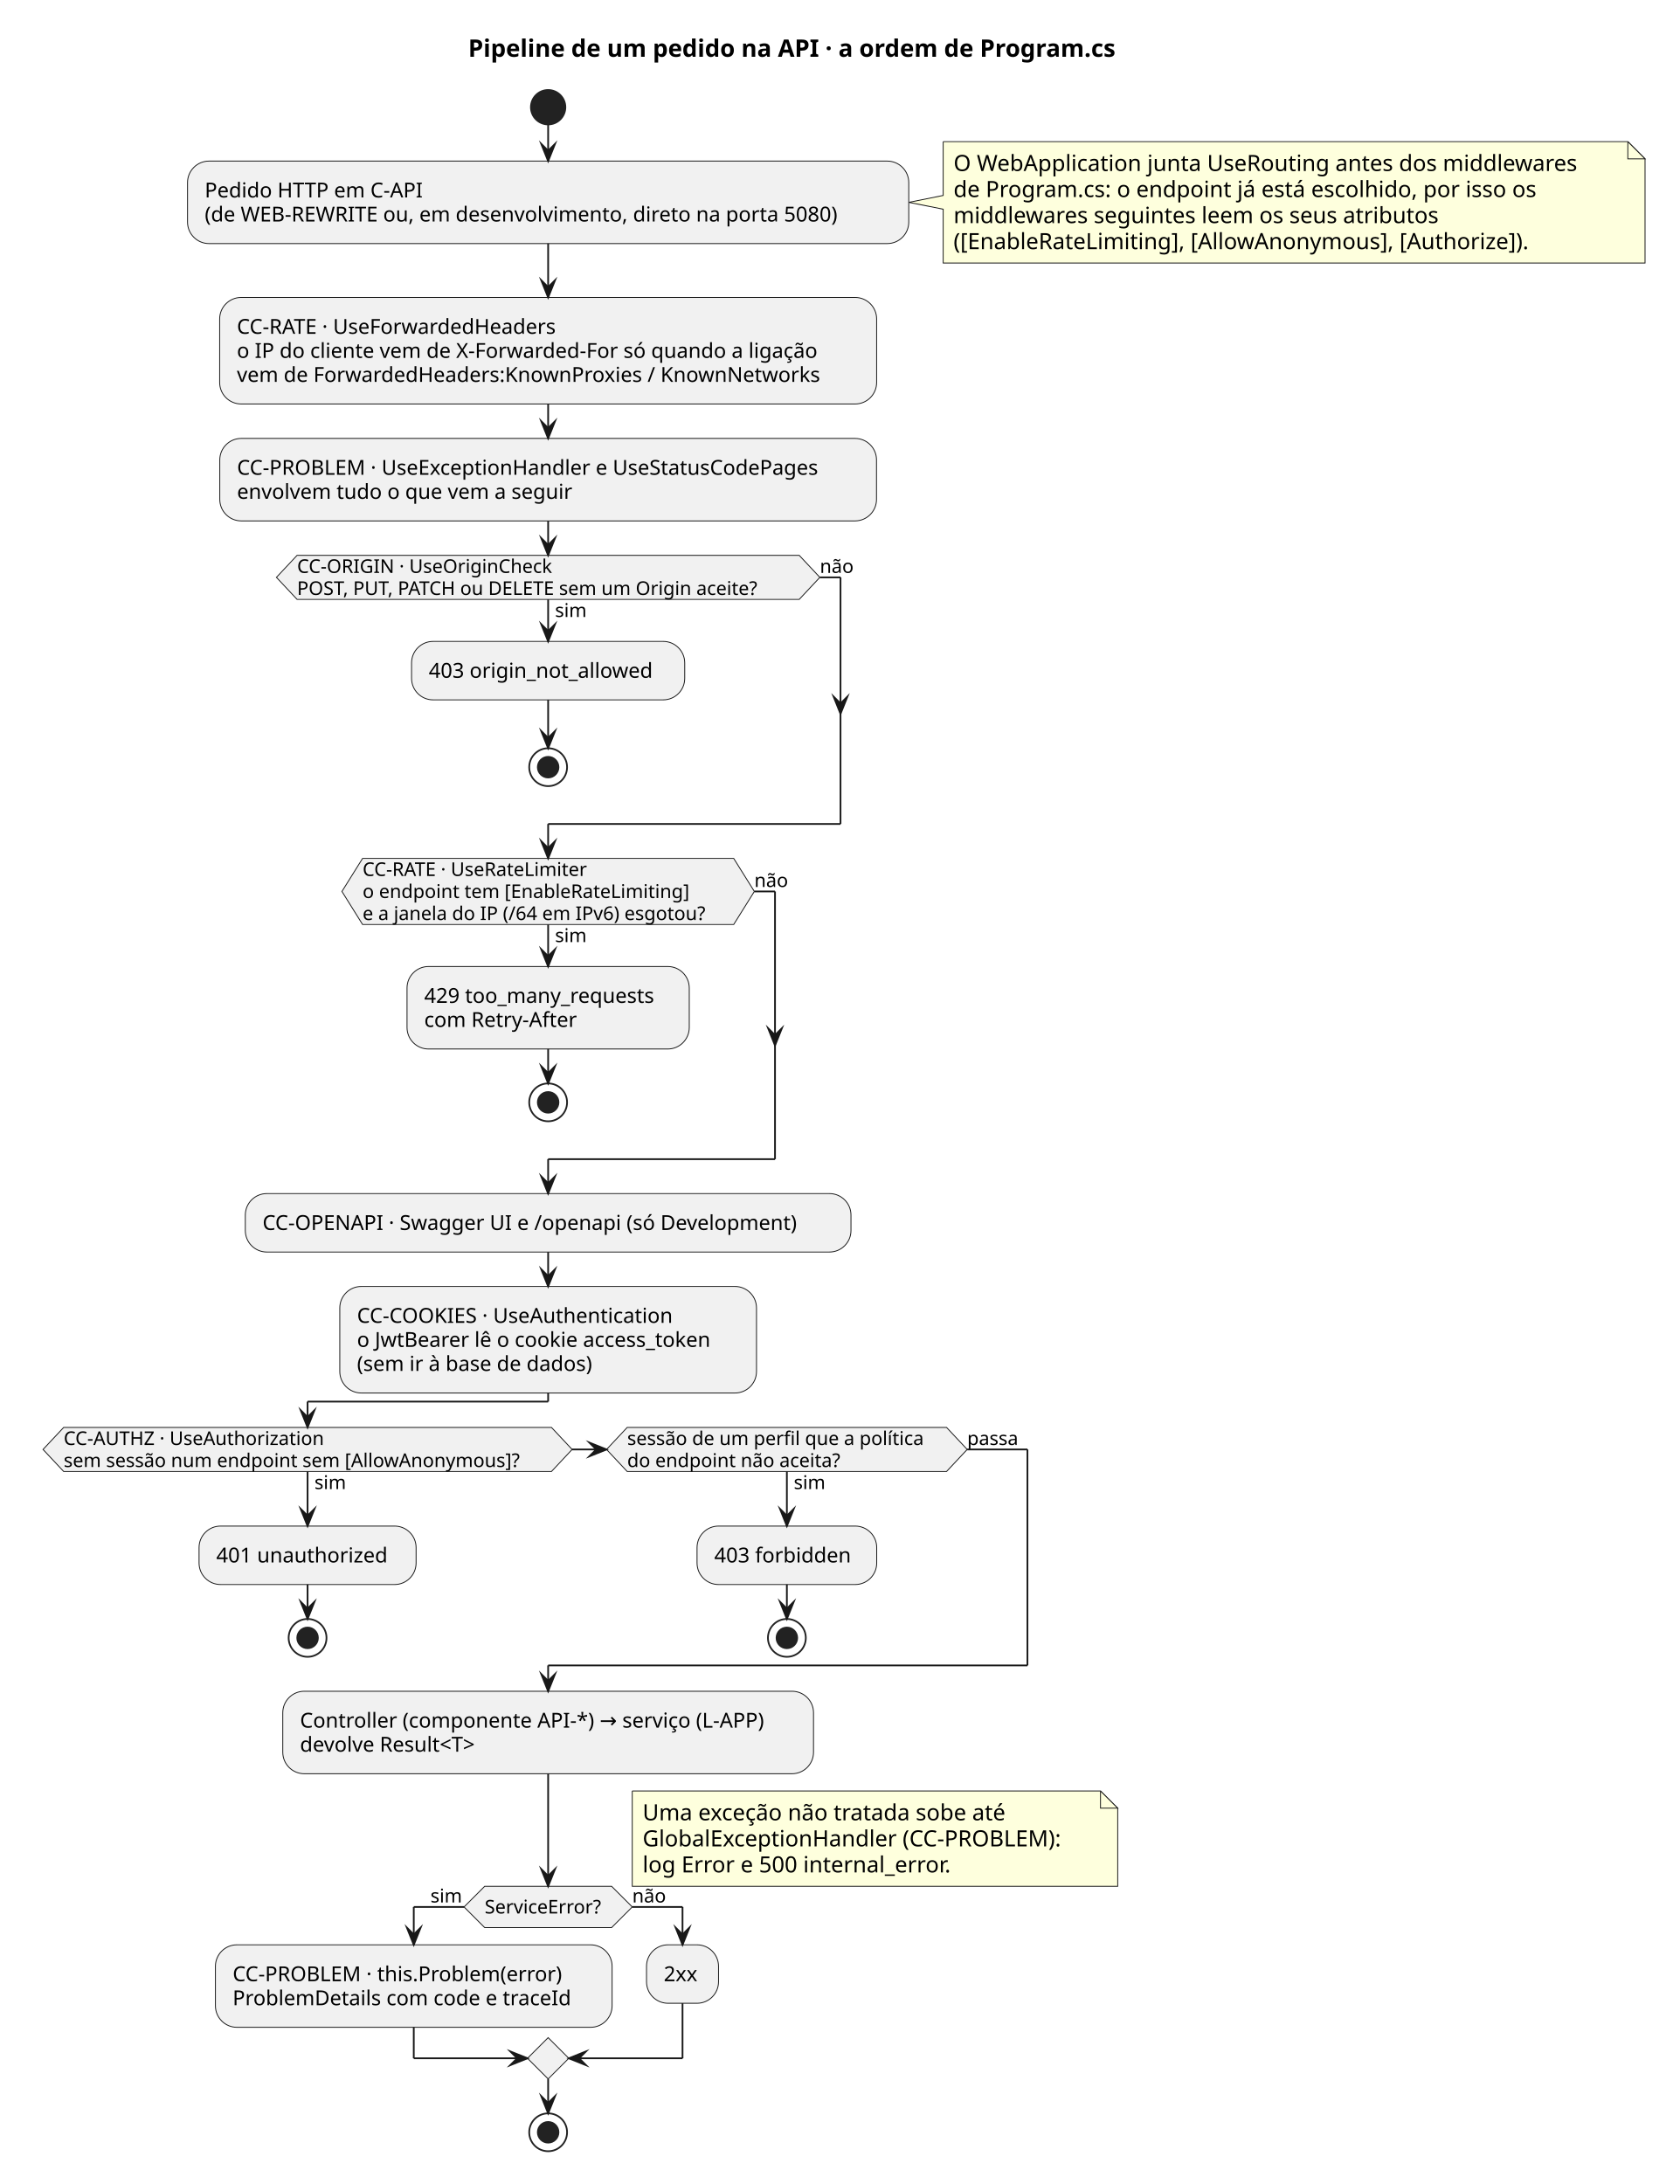
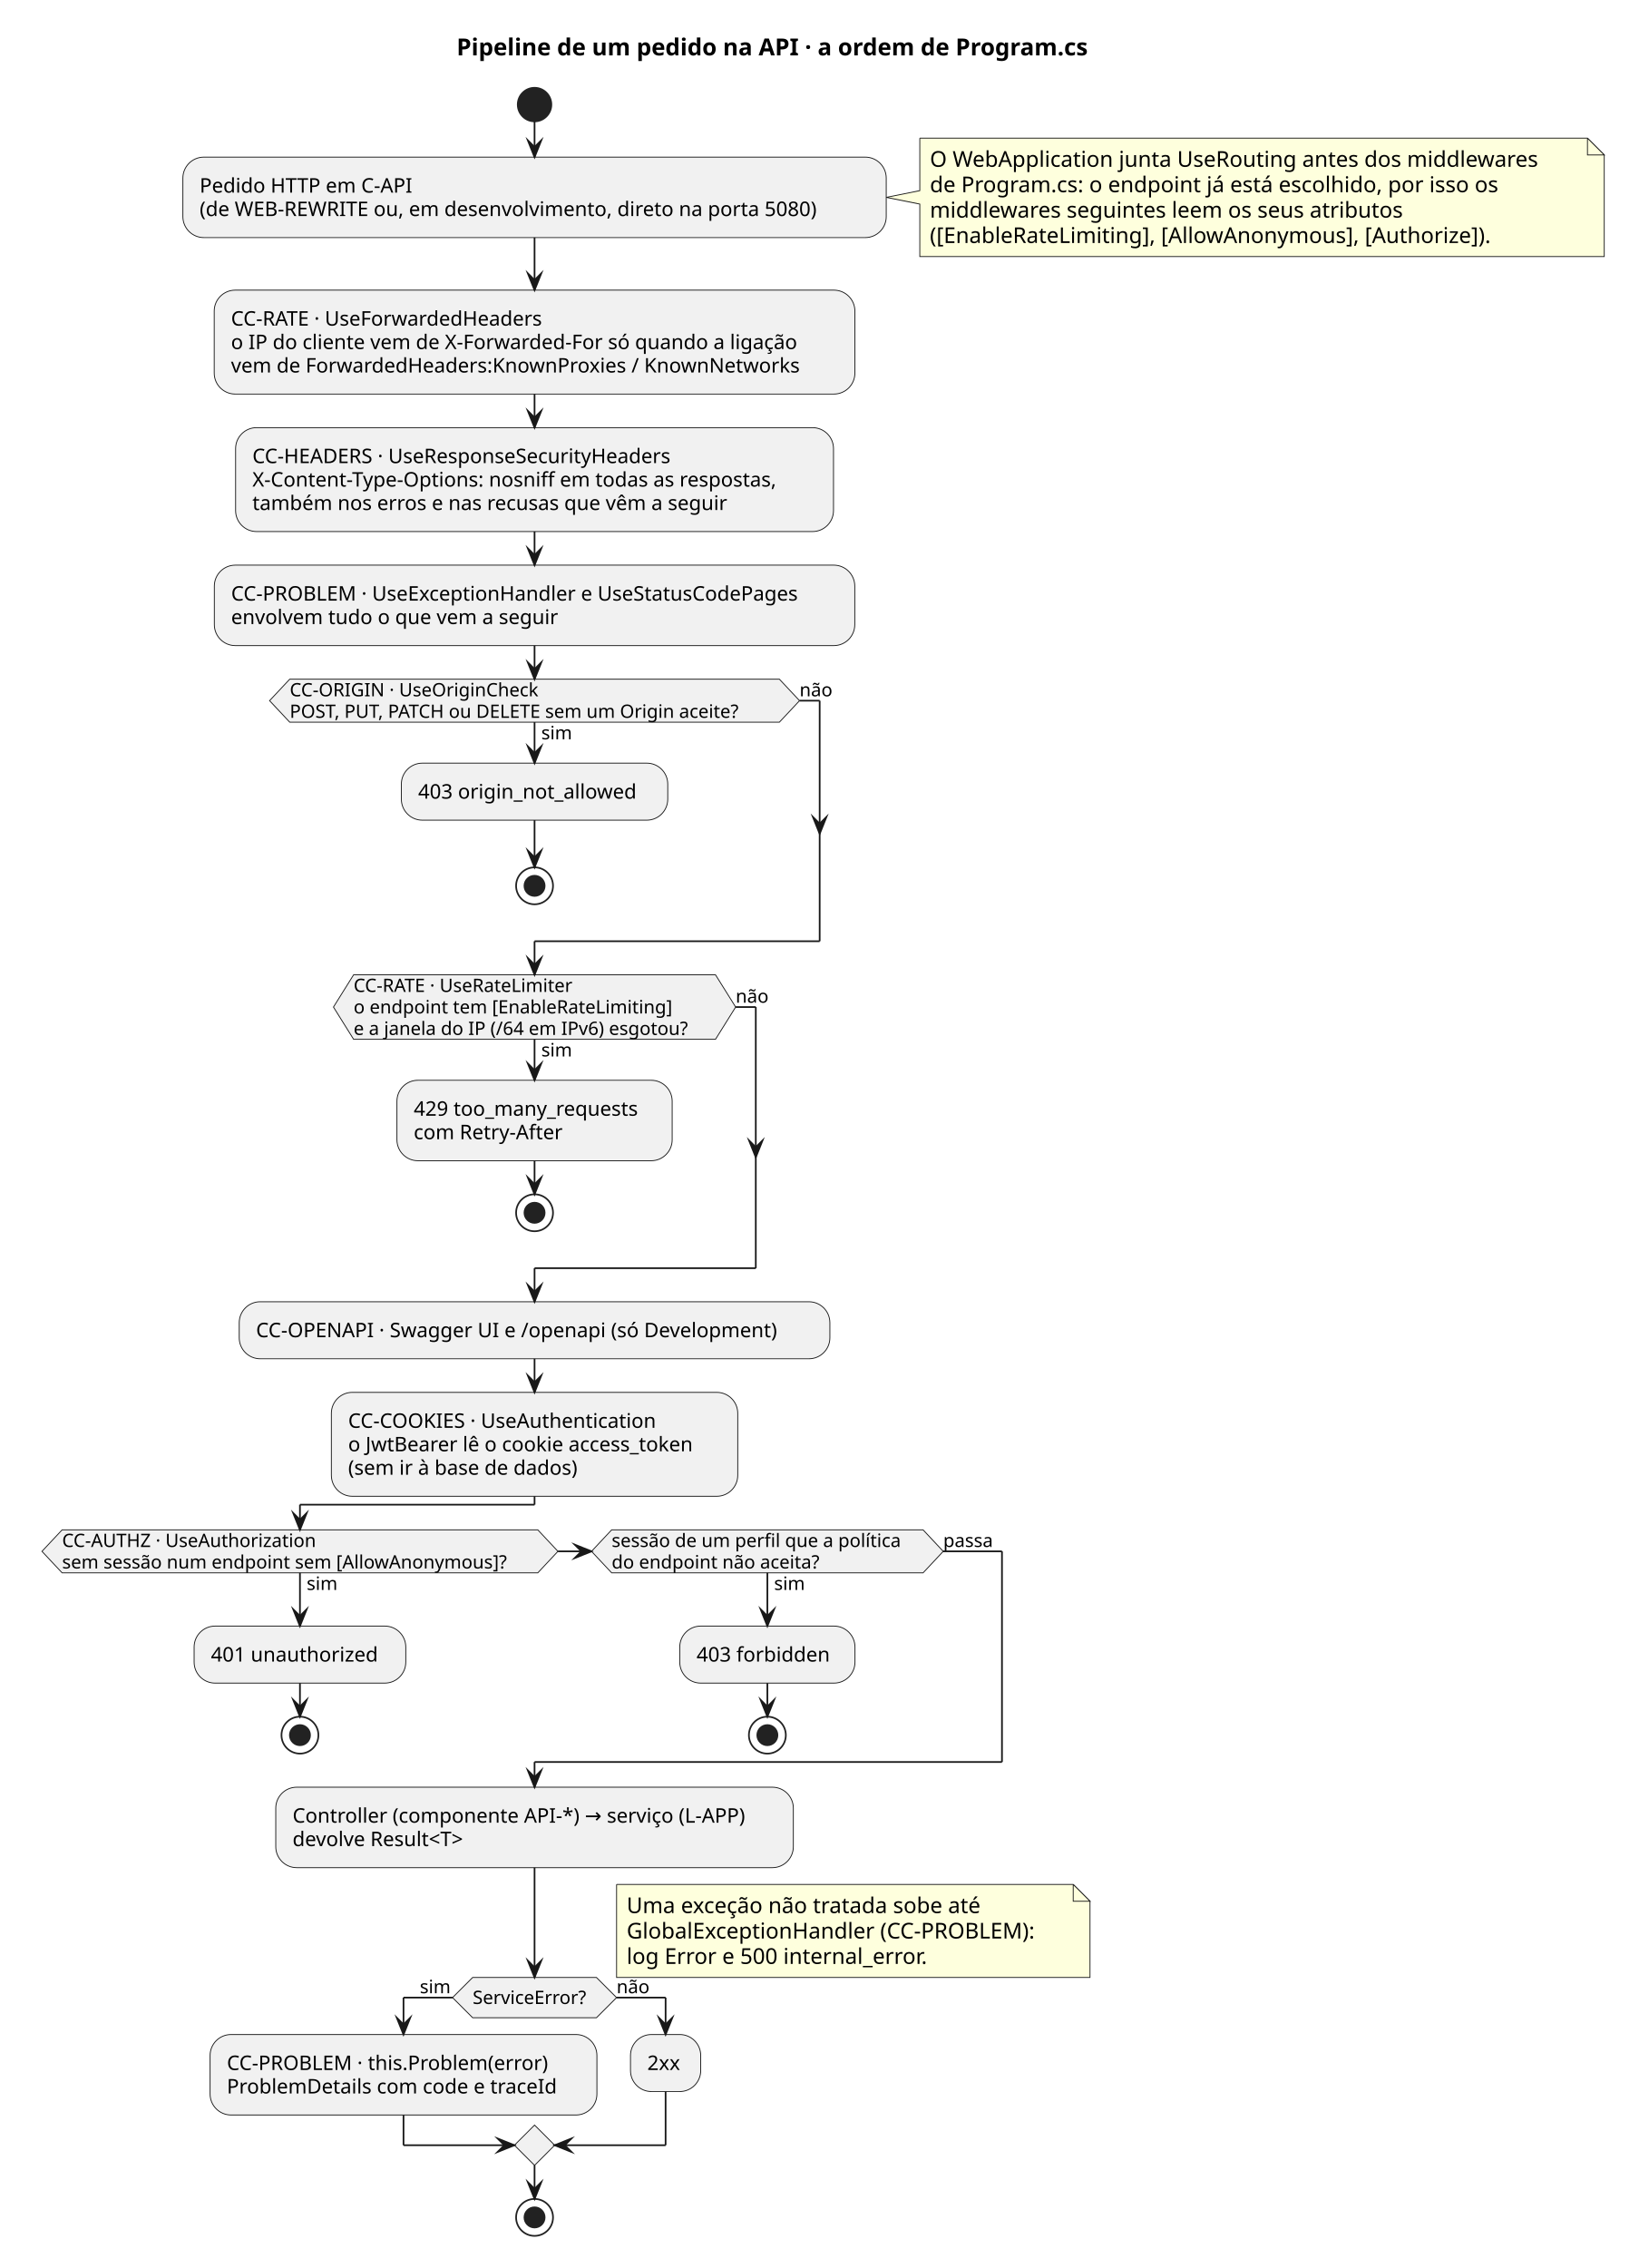
- <svg xmlns="http://www.w3.org/2000/svg" version="1.1" data-diagram-type="ACTIVITY" style="width:976px;height:1269px;background:#FFFFFF;" width="976px" height="1269px" viewBox="0 0 976 1269" zoomAndPan="magnify" preserveAspectRatio="none" contentStyleType="text/css">
+ <svg xmlns="http://www.w3.org/2000/svg" version="1.1" data-diagram-type="ACTIVITY" style="width:976px;height:1351px;background:#FFFFFF;" width="976px" height="1351px" viewBox="0 0 976 1351" zoomAndPan="magnify" preserveAspectRatio="none" contentStyleType="text/css">
  <defs />
  <g font-family="sans-serif" lengthAdjust="spacing">
    <g class="title" data-source-line="3">
      <text x="272.026" y="32.995" fill="#000" font-size="14" textLength="430.746" font-weight="700">Pipeline de um pedido na API · a ordem de Program.cs</text>
    </g>
    <ellipse cx="318.483" cy="62.297" rx="10" ry="10" fill="#222" style="stroke:#222;stroke-width:1;" />
    <path d="M548.01,82.297 L548.01,113.563 L528.01,117.563 L548.01,121.563 L548.01,152.828 A0,0 0 0 0 548.01,152.828 L955.798,152.828 A0,0 0 0 0 955.798,152.828 L955.798,92.297 L945.798,82.297 L548.01,82.297 A0,0 0 0 0 548.01,82.297" style="stroke:#181818;stroke-width:0.5;" fill="#FEFFDD" />
    <path d="M945.798,82.297 L945.798,92.297 L955.798,92.297 L945.798,82.297" style="stroke:#181818;stroke-width:0.5;" fill="#FEFFDD" />
    <text x="554.01" y="99.364" fill="#000" font-size="13" textLength="386.788">O WebApplication junta UseRouting antes dos middlewares</text>
    <text x="554.01" y="114.497" fill="#000" font-size="13" textLength="363.308">de Program.cs: o endpoint já está escolhido, por isso os</text>
    <text x="554.01" y="129.629" fill="#000" font-size="13" textLength="301.863">middlewares seguintes leem os seus atributos</text>
    <text x="554.01" y="144.762" fill="#000" font-size="13" textLength="361.493">([EnableRateLimiting], [AllowAnonymous], [Authorize]).</text>
    <rect x="108.957" y="93.594" width="419.053" height="47.938" fill="#F1F1F1" style="stroke:#181818;stroke-width:0.5;" rx="12.5" ry="12.5" />
    <text x="118.957" y="114.732" fill="#000" font-size="12" textLength="133.658">Pedido HTTP em C-API</text>
    <text x="118.957" y="128.701" fill="#000" font-size="12" textLength="399.053">(de WEB-REWRITE ou, em desenvolvimento, direto na porta 5080)</text>
    <rect x="127.628" y="172.828" width="381.711" height="61.906" fill="#F1F1F1" style="stroke:#181818;stroke-width:0.5;" rx="12.5" ry="12.5" />
    <text x="137.628" y="193.967" fill="#000" font-size="12" textLength="200.25">CC-RATE · UseForwardedHeaders</text>
    <text x="137.628" y="207.936" fill="#000" font-size="12" textLength="361.711">o IP do cliente vem de X-Forwarded-For só quando a ligação</text>
    <text x="137.628" y="221.904" fill="#000" font-size="12" textLength="358.77">vem de ForwardedHeaders:KnownProxies / KnownNetworks</text>
-     <rect x="127.698" y="254.734" width="381.57" height="47.938" fill="#F1F1F1" style="stroke:#181818;stroke-width:0.5;" rx="12.5" ry="12.5" />
-     <text x="137.698" y="275.873" fill="#000" font-size="12" textLength="361.57">CC-PROBLEM · UseExceptionHandler e UseStatusCodePages</text>
-     <text x="137.698" y="289.842" fill="#000" font-size="12" textLength="209.695">envolvem tudo o que vem a seguir</text>
-     <rect x="239.126" y="372.684" width="158.715" height="33.969" fill="#F1F1F1" style="stroke:#181818;stroke-width:0.5;" rx="12.5" ry="12.5" />
-     <text x="249.126" y="393.822" fill="#000" font-size="12" textLength="138.715">403 origin_not_allowed</text>
-     <ellipse cx="318.483" cy="445.766" rx="11" ry="11" fill="none" style="stroke:#222;stroke-width:1;" />
-     <ellipse cx="318.483" cy="445.766" rx="6" ry="6" fill="#222" style="stroke:#222;stroke-width:1;" />
-     <polygon points="172.612,322.672,464.354,322.672,476.354,335.477,464.354,348.281,172.612,348.281,160.612,335.477,172.612,322.672" fill="#F1F1F1" style="stroke:#181818;stroke-width:0.5;stroke-linejoin:miter;stroke-miterlimit:10;" />
-     <text x="322.483" y="358.492" fill="#000" font-size="11" textLength="19.502">sim</text>
-     <text x="172.612" y="332.882" fill="#000" font-size="11" textLength="156.997">CC-ORIGIN · UseOriginCheck</text>
-     <text x="172.612" y="345.687" fill="#000" font-size="11" textLength="291.742">POST, PUT, PATCH ou DELETE sem um Origin aceite?</text>
-     <text x="476.354" y="332.882" fill="#000" font-size="11" textLength="20.442">não</text>
-     <rect x="236.489" y="561.582" width="163.988" height="47.938" fill="#F1F1F1" style="stroke:#181818;stroke-width:0.5;" rx="12.5" ry="12.5" />
-     <text x="246.489" y="582.721" fill="#000" font-size="12" textLength="143.988">429 too_many_requests</text>
-     <text x="246.489" y="596.689" fill="#000" font-size="12" textLength="95.689">com Retry-After</text>
-     <ellipse cx="318.483" cy="640.52" rx="11" ry="11" fill="none" style="stroke:#222;stroke-width:1;" />
-     <ellipse cx="318.483" cy="640.52" rx="6" ry="6" fill="#222" style="stroke:#222;stroke-width:1;" />
-     <polygon points="210.672,498.766,426.294,498.766,438.294,517.973,426.294,537.18,210.672,537.18,198.672,517.973,210.672,498.766" fill="#F1F1F1" style="stroke:#181818;stroke-width:0.5;stroke-linejoin:miter;stroke-miterlimit:10;" />
-     <text x="322.483" y="547.39" fill="#000" font-size="11" textLength="19.502">sim</text>
-     <text x="210.672" y="508.976" fill="#000" font-size="11" textLength="143.231">CC-RATE · UseRateLimiter</text>
-     <text x="210.672" y="521.781" fill="#000" font-size="11" textLength="203.586">o endpoint tem [EnableRateLimiting]</text>
-     <text x="210.672" y="534.585" fill="#000" font-size="11" textLength="215.623">e a janela do IP (/64 em IPv6) esgotou?</text>
-     <text x="438.294" y="515.378" fill="#000" font-size="11" textLength="20.442">não</text>
-     <rect x="142.531" y="693.52" width="351.904" height="33.969" fill="#F1F1F1" style="stroke:#181818;stroke-width:0.5;" rx="12.5" ry="12.5" />
-     <text x="152.531" y="714.658" fill="#000" font-size="12" textLength="331.904">CC-OPENAPI · Swagger UI e /openapi (só Development)</text>
-     <rect x="197.425" y="747.488" width="242.117" height="61.906" fill="#F1F1F1" style="stroke:#181818;stroke-width:0.5;" rx="12.5" ry="12.5" />
-     <text x="207.425" y="768.627" fill="#000" font-size="12" textLength="196.916">CC-COOKIES · UseAuthentication</text>
-     <text x="207.425" y="782.596" fill="#000" font-size="12" textLength="222.117">o JwtBearer lê o cookie access_token</text>
-     <text x="207.425" y="796.564" fill="#000" font-size="12" textLength="149.168">(sem ir à base de dados)</text>
-     <polygon points="37,829.395,320.417,829.395,332.417,842.199,320.417,855.004,37,855.004,25,842.199,37,829.395" fill="#F1F1F1" style="stroke:#181818;stroke-width:0.5;stroke-linejoin:miter;stroke-miterlimit:10;" />
-     <text x="182.708" y="865.214" fill="#000" font-size="11" textLength="19.502">sim</text>
-     <text x="37" y="839.605" fill="#000" font-size="11" textLength="162.148">CC-AUTHZ · UseAuthorization</text>
-     <text x="37" y="852.41" fill="#000" font-size="11" textLength="283.417">sem sessão num endpoint sem [AllowAnonymous]?</text>
-     <rect x="115.655" y="886.714" width="126.107" height="33.969" fill="#F1F1F1" style="stroke:#181818;stroke-width:0.5;" rx="12.5" ry="12.5" />
-     <text x="125.655" y="907.853" fill="#000" font-size="12" textLength="106.107">401 unauthorized</text>
-     <ellipse cx="178.708" cy="951.683" rx="11" ry="11" fill="none" style="stroke:#222;stroke-width:1;" />
-     <ellipse cx="178.708" cy="951.683" rx="6" ry="6" fill="#222" style="stroke:#222;stroke-width:1;" />
-     <polygon points="364.417,829.395,549.966,829.395,561.966,842.199,549.966,855.004,364.417,855.004,352.417,842.199,364.417,829.395" fill="#F1F1F1" style="stroke:#181818;stroke-width:0.5;stroke-linejoin:miter;stroke-miterlimit:10;" />
-     <text x="461.191" y="865.214" fill="#000" font-size="11" textLength="19.502">sim</text>
-     <text x="364.417" y="839.605" fill="#000" font-size="11" textLength="185.55">sessão de um perfil que a política</text>
-     <text x="364.417" y="852.41" fill="#000" font-size="11" textLength="132.924">do endpoint não aceita?</text>
-     <text x="561.966" y="839.605" fill="#000" font-size="11" textLength="31.926">passa</text>
-     <rect x="404.995" y="886.714" width="104.393" height="33.969" fill="#F1F1F1" style="stroke:#181818;stroke-width:0.5;" rx="12.5" ry="12.5" />
-     <text x="414.995" y="907.853" fill="#000" font-size="12" textLength="84.393">403 forbidden</text>
-     <ellipse cx="457.191" cy="951.683" rx="11" ry="11" fill="none" style="stroke:#222;stroke-width:1;" />
-     <ellipse cx="457.191" cy="951.683" rx="6" ry="6" fill="#222" style="stroke:#222;stroke-width:1;" />
-     <rect x="164.299" y="982.683" width="308.369" height="47.938" fill="#F1F1F1" style="stroke:#181818;stroke-width:0.5;" rx="12.5" ry="12.5" />
-     <text x="174.299" y="1003.822" fill="#000" font-size="12" textLength="288.369">Controller (componente API-*) → serviço (L-APP)</text>
-     <text x="174.299" y="1017.791" fill="#000" font-size="12" textLength="116.133">devolve Result&lt;T&gt;</text>
-     <path d="M367.353,1040.621 L367.353,1096.019 L649.413,1096.019 L649.413,1050.621 L639.413,1040.621 L367.353,1040.621" style="stroke:#181818;stroke-width:0.5;" fill="#FEFFDD" />
-     <path d="M639.413,1040.621 L639.413,1050.621 L649.413,1050.621 L639.413,1040.621" style="stroke:#181818;stroke-width:0.5;" fill="#FEFFDD" />
-     <text x="373.353" y="1057.688" fill="#000" font-size="13" textLength="228.598">Uma exceção não tratada sobe até</text>
-     <text x="373.353" y="1072.82" fill="#000" font-size="13" textLength="261.06">GlobalExceptionHandler (CC-PROBLEM):</text>
-     <text x="373.353" y="1087.953" fill="#000" font-size="13" textLength="194.086">log Error e 500 internal_error.</text>
-     <polygon points="281.613,1096.019,355.353,1096.019,367.353,1108.019,355.353,1120.019,281.613,1120.019,269.613,1108.019,281.613,1096.019" fill="#F1F1F1" style="stroke:#181818;stroke-width:0.5;stroke-linejoin:miter;stroke-miterlimit:10;" />
-     <text x="281.613" y="1111.827" fill="#000" font-size="11" textLength="73.74">ServiceError?</text>
-     <text x="250.111" y="1105.425" fill="#000" font-size="11" textLength="19.502">sim</text>
-     <text x="367.353" y="1105.425" fill="#000" font-size="11" textLength="20.442">não</text>
-     <rect x="125.168" y="1130.019" width="230.475" height="47.938" fill="#F1F1F1" style="stroke:#181818;stroke-width:0.5;" rx="12.5" ry="12.5" />
-     <text x="135.168" y="1151.158" fill="#000" font-size="12" textLength="204.539">CC-PROBLEM · this.Problem(error)</text>
-     <text x="135.168" y="1165.126" fill="#000" font-size="12" textLength="210.475">ProblemDetails com code e traceId</text>
-     <rect x="375.642" y="1130.019" width="41.838" height="33.969" fill="#F1F1F1" style="stroke:#181818;stroke-width:0.5;" rx="12.5" ry="12.5" />
-     <text x="385.642" y="1151.158" fill="#000" font-size="12" textLength="21.838">2xx</text>
-     <polygon points="318.483,1183.957,330.483,1195.957,318.483,1207.957,306.483,1195.957,318.483,1183.957" fill="#F1F1F1" style="stroke:#181818;stroke-width:0.5;stroke-linejoin:miter;stroke-miterlimit:10;" />
-     <ellipse cx="318.483" cy="1238.957" rx="11" ry="11" fill="none" style="stroke:#222;stroke-width:1;" />
-     <ellipse cx="318.483" cy="1238.957" rx="6" ry="6" fill="#222" style="stroke:#222;stroke-width:1;" />
+     <rect x="140.372" y="254.734" width="356.223" height="61.906" fill="#F1F1F1" style="stroke:#181818;stroke-width:0.5;" rx="12.5" ry="12.5" />
+     <text x="150.372" y="275.873" fill="#000" font-size="12" textLength="269.936">CC-HEADERS · UseResponseSecurityHeaders</text>
+     <text x="150.372" y="289.842" fill="#000" font-size="12" textLength="336.223">X-Content-Type-Options: nosniff em todas as respostas,</text>
+     <text x="150.372" y="303.811" fill="#000" font-size="12" textLength="305.039">também nos erros e nas recusas que vêm a seguir</text>
+     <rect x="127.698" y="336.641" width="381.57" height="47.938" fill="#F1F1F1" style="stroke:#181818;stroke-width:0.5;" rx="12.5" ry="12.5" />
+     <text x="137.698" y="357.779" fill="#000" font-size="12" textLength="361.57">CC-PROBLEM · UseExceptionHandler e UseStatusCodePages</text>
+     <text x="137.698" y="371.748" fill="#000" font-size="12" textLength="209.695">envolvem tudo o que vem a seguir</text>
+     <rect x="239.126" y="454.59" width="158.715" height="33.969" fill="#F1F1F1" style="stroke:#181818;stroke-width:0.5;" rx="12.5" ry="12.5" />
+     <text x="249.126" y="475.729" fill="#000" font-size="12" textLength="138.715">403 origin_not_allowed</text>
+     <ellipse cx="318.483" cy="527.672" rx="11" ry="11" fill="none" style="stroke:#222;stroke-width:1;" />
+     <ellipse cx="318.483" cy="527.672" rx="6" ry="6" fill="#222" style="stroke:#222;stroke-width:1;" />
+     <polygon points="172.612,404.578,464.354,404.578,476.354,417.383,464.354,430.188,172.612,430.188,160.612,417.383,172.612,404.578" fill="#F1F1F1" style="stroke:#181818;stroke-width:0.5;stroke-linejoin:miter;stroke-miterlimit:10;" />
+     <text x="322.483" y="440.398" fill="#000" font-size="11" textLength="19.502">sim</text>
+     <text x="172.612" y="414.789" fill="#000" font-size="11" textLength="156.997">CC-ORIGIN · UseOriginCheck</text>
+     <text x="172.612" y="427.593" fill="#000" font-size="11" textLength="291.742">POST, PUT, PATCH ou DELETE sem um Origin aceite?</text>
+     <text x="476.354" y="414.789" fill="#000" font-size="11" textLength="20.442">não</text>
+     <rect x="236.489" y="643.488" width="163.988" height="47.938" fill="#F1F1F1" style="stroke:#181818;stroke-width:0.5;" rx="12.5" ry="12.5" />
+     <text x="246.489" y="664.627" fill="#000" font-size="12" textLength="143.988">429 too_many_requests</text>
+     <text x="246.489" y="678.596" fill="#000" font-size="12" textLength="95.689">com Retry-After</text>
+     <ellipse cx="318.483" cy="722.426" rx="11" ry="11" fill="none" style="stroke:#222;stroke-width:1;" />
+     <ellipse cx="318.483" cy="722.426" rx="6" ry="6" fill="#222" style="stroke:#222;stroke-width:1;" />
+     <polygon points="210.672,580.672,426.294,580.672,438.294,599.879,426.294,619.086,210.672,619.086,198.672,599.879,210.672,580.672" fill="#F1F1F1" style="stroke:#181818;stroke-width:0.5;stroke-linejoin:miter;stroke-miterlimit:10;" />
+     <text x="322.483" y="629.296" fill="#000" font-size="11" textLength="19.502">sim</text>
+     <text x="210.672" y="590.882" fill="#000" font-size="11" textLength="143.231">CC-RATE · UseRateLimiter</text>
+     <text x="210.672" y="603.687" fill="#000" font-size="11" textLength="203.586">o endpoint tem [EnableRateLimiting]</text>
+     <text x="210.672" y="616.492" fill="#000" font-size="11" textLength="215.623">e a janela do IP (/64 em IPv6) esgotou?</text>
+     <text x="438.294" y="597.285" fill="#000" font-size="11" textLength="20.442">não</text>
+     <rect x="142.531" y="775.426" width="351.904" height="33.969" fill="#F1F1F1" style="stroke:#181818;stroke-width:0.5;" rx="12.5" ry="12.5" />
+     <text x="152.531" y="796.564" fill="#000" font-size="12" textLength="331.904">CC-OPENAPI · Swagger UI e /openapi (só Development)</text>
+     <rect x="197.425" y="829.395" width="242.117" height="61.906" fill="#F1F1F1" style="stroke:#181818;stroke-width:0.5;" rx="12.5" ry="12.5" />
+     <text x="207.425" y="850.533" fill="#000" font-size="12" textLength="196.916">CC-COOKIES · UseAuthentication</text>
+     <text x="207.425" y="864.502" fill="#000" font-size="12" textLength="222.117">o JwtBearer lê o cookie access_token</text>
+     <text x="207.425" y="878.471" fill="#000" font-size="12" textLength="149.168">(sem ir à base de dados)</text>
+     <polygon points="37,911.301,320.417,911.301,332.417,924.105,320.417,936.91,37,936.91,25,924.105,37,911.301" fill="#F1F1F1" style="stroke:#181818;stroke-width:0.5;stroke-linejoin:miter;stroke-miterlimit:10;" />
+     <text x="182.708" y="947.121" fill="#000" font-size="11" textLength="19.502">sim</text>
+     <text x="37" y="921.511" fill="#000" font-size="11" textLength="162.148">CC-AUTHZ · UseAuthorization</text>
+     <text x="37" y="934.316" fill="#000" font-size="11" textLength="283.417">sem sessão num endpoint sem [AllowAnonymous]?</text>
+     <rect x="115.655" y="968.621" width="126.107" height="33.969" fill="#F1F1F1" style="stroke:#181818;stroke-width:0.5;" rx="12.5" ry="12.5" />
+     <text x="125.655" y="989.759" fill="#000" font-size="12" textLength="106.107">401 unauthorized</text>
+     <ellipse cx="178.708" cy="1033.589" rx="11" ry="11" fill="none" style="stroke:#222;stroke-width:1;" />
+     <ellipse cx="178.708" cy="1033.589" rx="6" ry="6" fill="#222" style="stroke:#222;stroke-width:1;" />
+     <polygon points="364.417,911.301,549.966,911.301,561.966,924.105,549.966,936.91,364.417,936.91,352.417,924.105,364.417,911.301" fill="#F1F1F1" style="stroke:#181818;stroke-width:0.5;stroke-linejoin:miter;stroke-miterlimit:10;" />
+     <text x="461.191" y="947.121" fill="#000" font-size="11" textLength="19.502">sim</text>
+     <text x="364.417" y="921.511" fill="#000" font-size="11" textLength="185.55">sessão de um perfil que a política</text>
+     <text x="364.417" y="934.316" fill="#000" font-size="11" textLength="132.924">do endpoint não aceita?</text>
+     <text x="561.966" y="921.511" fill="#000" font-size="11" textLength="31.926">passa</text>
+     <rect x="404.995" y="968.621" width="104.393" height="33.969" fill="#F1F1F1" style="stroke:#181818;stroke-width:0.5;" rx="12.5" ry="12.5" />
+     <text x="414.995" y="989.759" fill="#000" font-size="12" textLength="84.393">403 forbidden</text>
+     <ellipse cx="457.191" cy="1033.589" rx="11" ry="11" fill="none" style="stroke:#222;stroke-width:1;" />
+     <ellipse cx="457.191" cy="1033.589" rx="6" ry="6" fill="#222" style="stroke:#222;stroke-width:1;" />
+     <rect x="164.299" y="1064.589" width="308.369" height="47.938" fill="#F1F1F1" style="stroke:#181818;stroke-width:0.5;" rx="12.5" ry="12.5" />
+     <text x="174.299" y="1085.728" fill="#000" font-size="12" textLength="288.369">Controller (componente API-*) → serviço (L-APP)</text>
+     <text x="174.299" y="1099.697" fill="#000" font-size="12" textLength="116.133">devolve Result&lt;T&gt;</text>
+     <path d="M367.353,1122.527 L367.353,1177.925 L649.413,1177.925 L649.413,1132.527 L639.413,1122.527 L367.353,1122.527" style="stroke:#181818;stroke-width:0.5;" fill="#FEFFDD" />
+     <path d="M639.413,1122.527 L639.413,1132.527 L649.413,1132.527 L639.413,1122.527" style="stroke:#181818;stroke-width:0.5;" fill="#FEFFDD" />
+     <text x="373.353" y="1139.594" fill="#000" font-size="13" textLength="228.598">Uma exceção não tratada sobe até</text>
+     <text x="373.353" y="1154.727" fill="#000" font-size="13" textLength="261.06">GlobalExceptionHandler (CC-PROBLEM):</text>
+     <text x="373.353" y="1169.859" fill="#000" font-size="13" textLength="194.086">log Error e 500 internal_error.</text>
+     <polygon points="281.613,1177.925,355.353,1177.925,367.353,1189.925,355.353,1201.925,281.613,1201.925,269.613,1189.925,281.613,1177.925" fill="#F1F1F1" style="stroke:#181818;stroke-width:0.5;stroke-linejoin:miter;stroke-miterlimit:10;" />
+     <text x="281.613" y="1193.733" fill="#000" font-size="11" textLength="73.74">ServiceError?</text>
+     <text x="250.111" y="1187.331" fill="#000" font-size="11" textLength="19.502">sim</text>
+     <text x="367.353" y="1187.331" fill="#000" font-size="11" textLength="20.442">não</text>
+     <rect x="125.168" y="1211.925" width="230.475" height="47.938" fill="#F1F1F1" style="stroke:#181818;stroke-width:0.5;" rx="12.5" ry="12.5" />
+     <text x="135.168" y="1233.064" fill="#000" font-size="12" textLength="204.539">CC-PROBLEM · this.Problem(error)</text>
+     <text x="135.168" y="1247.033" fill="#000" font-size="12" textLength="210.475">ProblemDetails com code e traceId</text>
+     <rect x="375.642" y="1211.925" width="41.838" height="33.969" fill="#F1F1F1" style="stroke:#181818;stroke-width:0.5;" rx="12.5" ry="12.5" />
+     <text x="385.642" y="1233.064" fill="#000" font-size="12" textLength="21.838">2xx</text>
+     <polygon points="318.483,1265.863,330.483,1277.863,318.483,1289.863,306.483,1277.863,318.483,1265.863" fill="#F1F1F1" style="stroke:#181818;stroke-width:0.5;stroke-linejoin:miter;stroke-miterlimit:10;" />
+     <ellipse cx="318.483" cy="1320.863" rx="11" ry="11" fill="none" style="stroke:#222;stroke-width:1;" />
+     <ellipse cx="318.483" cy="1320.863" rx="6" ry="6" fill="#222" style="stroke:#222;stroke-width:1;" />
    <line x1="318.483" y1="72.297" x2="318.483" y2="93.594" style="stroke:#181818;stroke-width:1;" />
    <polygon points="314.483,83.594,318.483,93.594,322.483,83.594,318.483,87.594" fill="#181818" style="stroke:#181818;stroke-width:1;stroke-linejoin:miter;stroke-miterlimit:10;" />
    <line x1="318.483" y1="141.531" x2="318.483" y2="172.828" style="stroke:#181818;stroke-width:1;" />
    <polygon points="314.483,162.828,318.483,172.828,322.483,162.828,318.483,166.828" fill="#181818" style="stroke:#181818;stroke-width:1;stroke-linejoin:miter;stroke-miterlimit:10;" />
    <line x1="318.483" y1="234.734" x2="318.483" y2="254.734" style="stroke:#181818;stroke-width:1;" />
    <polygon points="314.483,244.734,318.483,254.734,322.483,244.734,318.483,248.734" fill="#181818" style="stroke:#181818;stroke-width:1;stroke-linejoin:miter;stroke-miterlimit:10;" />
-     <line x1="318.483" y1="406.652" x2="318.483" y2="434.766" style="stroke:#181818;stroke-width:1;" />
-     <polygon points="314.483,424.766,318.483,434.766,322.483,424.766,318.483,428.766" fill="#181818" style="stroke:#181818;stroke-width:1;stroke-linejoin:miter;stroke-miterlimit:10;" />
-     <line x1="318.483" y1="348.281" x2="318.483" y2="372.684" style="stroke:#181818;stroke-width:1;" />
-     <polygon points="314.483,362.684,318.483,372.684,322.483,362.684,318.483,366.684" fill="#181818" style="stroke:#181818;stroke-width:1;stroke-linejoin:miter;stroke-miterlimit:10;" />
-     <line x1="476.354" y1="335.477" x2="488.354" y2="335.477" style="stroke:#181818;stroke-width:1;" />
-     <polygon points="484.354,404.766,488.354,414.766,492.354,404.766,488.354,408.766" fill="#181818" style="stroke:#181818;stroke-width:1;stroke-linejoin:miter;stroke-miterlimit:10;" />
-     <line x1="488.354" y1="335.477" x2="488.354" y2="478.766" style="stroke:#181818;stroke-width:1;" />
-     <line x1="488.354" y1="478.766" x2="318.483" y2="478.766" style="stroke:#181818;stroke-width:1;" />
-     <line x1="318.483" y1="478.766" x2="318.483" y2="498.766" style="stroke:#181818;stroke-width:1;" />
-     <polygon points="314.483,488.766,318.483,498.766,322.483,488.766,318.483,492.766" fill="#181818" style="stroke:#181818;stroke-width:1;stroke-linejoin:miter;stroke-miterlimit:10;" />
-     <line x1="318.483" y1="302.672" x2="318.483" y2="322.672" style="stroke:#181818;stroke-width:1;" />
-     <polygon points="314.483,312.672,318.483,322.672,322.483,312.672,318.483,316.672" fill="#181818" style="stroke:#181818;stroke-width:1;stroke-linejoin:miter;stroke-miterlimit:10;" />
-     <line x1="318.483" y1="609.52" x2="318.483" y2="629.52" style="stroke:#181818;stroke-width:1;" />
-     <polygon points="314.483,619.52,318.483,629.52,322.483,619.52,318.483,623.52" fill="#181818" style="stroke:#181818;stroke-width:1;stroke-linejoin:miter;stroke-miterlimit:10;" />
-     <line x1="318.483" y1="537.18" x2="318.483" y2="561.582" style="stroke:#181818;stroke-width:1;" />
-     <polygon points="314.483,551.582,318.483,561.582,322.483,551.582,318.483,555.582" fill="#181818" style="stroke:#181818;stroke-width:1;stroke-linejoin:miter;stroke-miterlimit:10;" />
-     <line x1="438.294" y1="517.973" x2="450.294" y2="517.973" style="stroke:#181818;stroke-width:1;" />
-     <polygon points="446.294,597.447,450.294,607.447,454.294,597.447,450.294,601.447" fill="#181818" style="stroke:#181818;stroke-width:1;stroke-linejoin:miter;stroke-miterlimit:10;" />
-     <line x1="450.294" y1="517.973" x2="450.294" y2="673.52" style="stroke:#181818;stroke-width:1;" />
-     <line x1="450.294" y1="673.52" x2="318.483" y2="673.52" style="stroke:#181818;stroke-width:1;" />
-     <line x1="318.483" y1="673.52" x2="318.483" y2="693.52" style="stroke:#181818;stroke-width:1;" />
-     <polygon points="314.483,683.52,318.483,693.52,322.483,683.52,318.483,687.52" fill="#181818" style="stroke:#181818;stroke-width:1;stroke-linejoin:miter;stroke-miterlimit:10;" />
-     <line x1="318.483" y1="727.488" x2="318.483" y2="747.488" style="stroke:#181818;stroke-width:1;" />
-     <polygon points="314.483,737.488,318.483,747.488,322.483,737.488,318.483,741.488" fill="#181818" style="stroke:#181818;stroke-width:1;stroke-linejoin:miter;stroke-miterlimit:10;" />
-     <line x1="178.708" y1="920.683" x2="178.708" y2="940.683" style="stroke:#181818;stroke-width:1;" />
-     <polygon points="174.708,930.683,178.708,940.683,182.708,930.683,178.708,934.683" fill="#181818" style="stroke:#181818;stroke-width:1;stroke-linejoin:miter;stroke-miterlimit:10;" />
-     <line x1="457.191" y1="920.683" x2="457.191" y2="940.683" style="stroke:#181818;stroke-width:1;" />
-     <polygon points="453.191,930.683,457.191,940.683,461.191,930.683,457.191,934.683" fill="#181818" style="stroke:#181818;stroke-width:1;stroke-linejoin:miter;stroke-miterlimit:10;" />
-     <line x1="178.708" y1="855.004" x2="178.708" y2="886.714" style="stroke:#181818;stroke-width:1;" />
-     <polygon points="174.708,876.714,178.708,886.714,182.708,876.714,178.708,880.714" fill="#181818" style="stroke:#181818;stroke-width:1;stroke-linejoin:miter;stroke-miterlimit:10;" />
-     <line x1="457.191" y1="855.004" x2="457.191" y2="886.714" style="stroke:#181818;stroke-width:1;" />
-     <polygon points="453.191,876.714,457.191,886.714,461.191,876.714,457.191,880.714" fill="#181818" style="stroke:#181818;stroke-width:1;stroke-linejoin:miter;stroke-miterlimit:10;" />
-     <line x1="332.417" y1="842.199" x2="352.417" y2="842.199" style="stroke:#181818;stroke-width:1;" />
-     <polygon points="342.417,838.199,352.417,842.199,342.417,846.199,346.417,842.199" fill="#181818" style="stroke:#181818;stroke-width:1;stroke-linejoin:miter;stroke-miterlimit:10;" />
-     <line x1="318.483" y1="809.395" x2="318.483" y2="814.395" style="stroke:#181818;stroke-width:1;" />
-     <line x1="318.483" y1="814.395" x2="178.708" y2="814.395" style="stroke:#181818;stroke-width:1;" />
-     <line x1="178.708" y1="814.395" x2="178.708" y2="829.395" style="stroke:#181818;stroke-width:1;" />
-     <polygon points="174.708,819.395,178.708,829.395,182.708,819.395,178.708,823.395" fill="#181818" style="stroke:#181818;stroke-width:1;stroke-linejoin:miter;stroke-miterlimit:10;" />
-     <line x1="561.966" y1="842.199" x2="596.966" y2="842.199" style="stroke:#181818;stroke-width:1;" />
-     <line x1="596.966" y1="842.199" x2="596.966" y2="967.683" style="stroke:#181818;stroke-width:1;" />
-     <line x1="596.966" y1="967.683" x2="318.483" y2="967.683" style="stroke:#181818;stroke-width:1;" />
-     <line x1="318.483" y1="967.683" x2="318.483" y2="982.683" style="stroke:#181818;stroke-width:1;" />
-     <polygon points="314.483,972.683,318.483,982.683,322.483,972.683,318.483,976.683" fill="#181818" style="stroke:#181818;stroke-width:1;stroke-linejoin:miter;stroke-miterlimit:10;" />
-     <line x1="269.613" y1="1108.019" x2="240.405" y2="1108.019" style="stroke:#181818;stroke-width:1;" />
-     <line x1="240.405" y1="1108.019" x2="240.405" y2="1130.019" style="stroke:#181818;stroke-width:1;" />
-     <polygon points="236.405,1120.019,240.405,1130.019,244.405,1120.019,240.405,1124.019" fill="#181818" style="stroke:#181818;stroke-width:1;stroke-linejoin:miter;stroke-miterlimit:10;" />
-     <line x1="367.353" y1="1108.019" x2="396.561" y2="1108.019" style="stroke:#181818;stroke-width:1;" />
-     <line x1="396.561" y1="1108.019" x2="396.561" y2="1130.019" style="stroke:#181818;stroke-width:1;" />
-     <polygon points="392.561,1120.019,396.561,1130.019,400.561,1120.019,396.561,1124.019" fill="#181818" style="stroke:#181818;stroke-width:1;stroke-linejoin:miter;stroke-miterlimit:10;" />
-     <line x1="240.405" y1="1177.957" x2="240.405" y2="1195.957" style="stroke:#181818;stroke-width:1;" />
-     <line x1="240.405" y1="1195.957" x2="306.483" y2="1195.957" style="stroke:#181818;stroke-width:1;" />
-     <polygon points="296.483,1191.957,306.483,1195.957,296.483,1199.957,300.483,1195.957" fill="#181818" style="stroke:#181818;stroke-width:1;stroke-linejoin:miter;stroke-miterlimit:10;" />
-     <line x1="396.561" y1="1163.988" x2="396.561" y2="1195.957" style="stroke:#181818;stroke-width:1;" />
-     <line x1="396.561" y1="1195.957" x2="330.483" y2="1195.957" style="stroke:#181818;stroke-width:1;" />
-     <polygon points="340.483,1191.957,330.483,1195.957,340.483,1199.957,336.483,1195.957" fill="#181818" style="stroke:#181818;stroke-width:1;stroke-linejoin:miter;stroke-miterlimit:10;" />
-     <line x1="318.483" y1="1030.621" x2="318.483" y2="1096.019" style="stroke:#181818;stroke-width:1;" />
-     <polygon points="314.483,1086.019,318.483,1096.019,322.483,1086.019,318.483,1090.019" fill="#181818" style="stroke:#181818;stroke-width:1;stroke-linejoin:miter;stroke-miterlimit:10;" />
-     <line x1="318.483" y1="1207.957" x2="318.483" y2="1227.957" style="stroke:#181818;stroke-width:1;" />
-     <polygon points="314.483,1217.957,318.483,1227.957,322.483,1217.957,318.483,1221.957" fill="#181818" style="stroke:#181818;stroke-width:1;stroke-linejoin:miter;stroke-miterlimit:10;" />
+     <line x1="318.483" y1="316.641" x2="318.483" y2="336.641" style="stroke:#181818;stroke-width:1;" />
+     <polygon points="314.483,326.641,318.483,336.641,322.483,326.641,318.483,330.641" fill="#181818" style="stroke:#181818;stroke-width:1;stroke-linejoin:miter;stroke-miterlimit:10;" />
+     <line x1="318.483" y1="488.559" x2="318.483" y2="516.672" style="stroke:#181818;stroke-width:1;" />
+     <polygon points="314.483,506.672,318.483,516.672,322.483,506.672,318.483,510.672" fill="#181818" style="stroke:#181818;stroke-width:1;stroke-linejoin:miter;stroke-miterlimit:10;" />
+     <line x1="318.483" y1="430.188" x2="318.483" y2="454.59" style="stroke:#181818;stroke-width:1;" />
+     <polygon points="314.483,444.59,318.483,454.59,322.483,444.59,318.483,448.59" fill="#181818" style="stroke:#181818;stroke-width:1;stroke-linejoin:miter;stroke-miterlimit:10;" />
+     <line x1="476.354" y1="417.383" x2="488.354" y2="417.383" style="stroke:#181818;stroke-width:1;" />
+     <polygon points="484.354,486.672,488.354,496.672,492.354,486.672,488.354,490.672" fill="#181818" style="stroke:#181818;stroke-width:1;stroke-linejoin:miter;stroke-miterlimit:10;" />
+     <line x1="488.354" y1="417.383" x2="488.354" y2="560.672" style="stroke:#181818;stroke-width:1;" />
+     <line x1="488.354" y1="560.672" x2="318.483" y2="560.672" style="stroke:#181818;stroke-width:1;" />
+     <line x1="318.483" y1="560.672" x2="318.483" y2="580.672" style="stroke:#181818;stroke-width:1;" />
+     <polygon points="314.483,570.672,318.483,580.672,322.483,570.672,318.483,574.672" fill="#181818" style="stroke:#181818;stroke-width:1;stroke-linejoin:miter;stroke-miterlimit:10;" />
+     <line x1="318.483" y1="384.578" x2="318.483" y2="404.578" style="stroke:#181818;stroke-width:1;" />
+     <polygon points="314.483,394.578,318.483,404.578,322.483,394.578,318.483,398.578" fill="#181818" style="stroke:#181818;stroke-width:1;stroke-linejoin:miter;stroke-miterlimit:10;" />
+     <line x1="318.483" y1="691.426" x2="318.483" y2="711.426" style="stroke:#181818;stroke-width:1;" />
+     <polygon points="314.483,701.426,318.483,711.426,322.483,701.426,318.483,705.426" fill="#181818" style="stroke:#181818;stroke-width:1;stroke-linejoin:miter;stroke-miterlimit:10;" />
+     <line x1="318.483" y1="619.086" x2="318.483" y2="643.488" style="stroke:#181818;stroke-width:1;" />
+     <polygon points="314.483,633.488,318.483,643.488,322.483,633.488,318.483,637.488" fill="#181818" style="stroke:#181818;stroke-width:1;stroke-linejoin:miter;stroke-miterlimit:10;" />
+     <line x1="438.294" y1="599.879" x2="450.294" y2="599.879" style="stroke:#181818;stroke-width:1;" />
+     <polygon points="446.294,679.354,450.294,689.354,454.294,679.354,450.294,683.354" fill="#181818" style="stroke:#181818;stroke-width:1;stroke-linejoin:miter;stroke-miterlimit:10;" />
+     <line x1="450.294" y1="599.879" x2="450.294" y2="755.426" style="stroke:#181818;stroke-width:1;" />
+     <line x1="450.294" y1="755.426" x2="318.483" y2="755.426" style="stroke:#181818;stroke-width:1;" />
+     <line x1="318.483" y1="755.426" x2="318.483" y2="775.426" style="stroke:#181818;stroke-width:1;" />
+     <polygon points="314.483,765.426,318.483,775.426,322.483,765.426,318.483,769.426" fill="#181818" style="stroke:#181818;stroke-width:1;stroke-linejoin:miter;stroke-miterlimit:10;" />
+     <line x1="318.483" y1="809.395" x2="318.483" y2="829.395" style="stroke:#181818;stroke-width:1;" />
+     <polygon points="314.483,819.395,318.483,829.395,322.483,819.395,318.483,823.395" fill="#181818" style="stroke:#181818;stroke-width:1;stroke-linejoin:miter;stroke-miterlimit:10;" />
+     <line x1="178.708" y1="1002.589" x2="178.708" y2="1022.589" style="stroke:#181818;stroke-width:1;" />
+     <polygon points="174.708,1012.589,178.708,1022.589,182.708,1012.589,178.708,1016.589" fill="#181818" style="stroke:#181818;stroke-width:1;stroke-linejoin:miter;stroke-miterlimit:10;" />
+     <line x1="457.191" y1="1002.589" x2="457.191" y2="1022.589" style="stroke:#181818;stroke-width:1;" />
+     <polygon points="453.191,1012.589,457.191,1022.589,461.191,1012.589,457.191,1016.589" fill="#181818" style="stroke:#181818;stroke-width:1;stroke-linejoin:miter;stroke-miterlimit:10;" />
+     <line x1="178.708" y1="936.91" x2="178.708" y2="968.621" style="stroke:#181818;stroke-width:1;" />
+     <polygon points="174.708,958.621,178.708,968.621,182.708,958.621,178.708,962.621" fill="#181818" style="stroke:#181818;stroke-width:1;stroke-linejoin:miter;stroke-miterlimit:10;" />
+     <line x1="457.191" y1="936.91" x2="457.191" y2="968.621" style="stroke:#181818;stroke-width:1;" />
+     <polygon points="453.191,958.621,457.191,968.621,461.191,958.621,457.191,962.621" fill="#181818" style="stroke:#181818;stroke-width:1;stroke-linejoin:miter;stroke-miterlimit:10;" />
+     <line x1="332.417" y1="924.105" x2="352.417" y2="924.105" style="stroke:#181818;stroke-width:1;" />
+     <polygon points="342.417,920.105,352.417,924.105,342.417,928.105,346.417,924.105" fill="#181818" style="stroke:#181818;stroke-width:1;stroke-linejoin:miter;stroke-miterlimit:10;" />
+     <line x1="318.483" y1="891.301" x2="318.483" y2="896.301" style="stroke:#181818;stroke-width:1;" />
+     <line x1="318.483" y1="896.301" x2="178.708" y2="896.301" style="stroke:#181818;stroke-width:1;" />
+     <line x1="178.708" y1="896.301" x2="178.708" y2="911.301" style="stroke:#181818;stroke-width:1;" />
+     <polygon points="174.708,901.301,178.708,911.301,182.708,901.301,178.708,905.301" fill="#181818" style="stroke:#181818;stroke-width:1;stroke-linejoin:miter;stroke-miterlimit:10;" />
+     <line x1="561.966" y1="924.105" x2="596.966" y2="924.105" style="stroke:#181818;stroke-width:1;" />
+     <line x1="596.966" y1="924.105" x2="596.966" y2="1049.589" style="stroke:#181818;stroke-width:1;" />
+     <line x1="596.966" y1="1049.589" x2="318.483" y2="1049.589" style="stroke:#181818;stroke-width:1;" />
+     <line x1="318.483" y1="1049.589" x2="318.483" y2="1064.589" style="stroke:#181818;stroke-width:1;" />
+     <polygon points="314.483,1054.589,318.483,1064.589,322.483,1054.589,318.483,1058.589" fill="#181818" style="stroke:#181818;stroke-width:1;stroke-linejoin:miter;stroke-miterlimit:10;" />
+     <line x1="269.613" y1="1189.925" x2="240.405" y2="1189.925" style="stroke:#181818;stroke-width:1;" />
+     <line x1="240.405" y1="1189.925" x2="240.405" y2="1211.925" style="stroke:#181818;stroke-width:1;" />
+     <polygon points="236.405,1201.925,240.405,1211.925,244.405,1201.925,240.405,1205.925" fill="#181818" style="stroke:#181818;stroke-width:1;stroke-linejoin:miter;stroke-miterlimit:10;" />
+     <line x1="367.353" y1="1189.925" x2="396.561" y2="1189.925" style="stroke:#181818;stroke-width:1;" />
+     <line x1="396.561" y1="1189.925" x2="396.561" y2="1211.925" style="stroke:#181818;stroke-width:1;" />
+     <polygon points="392.561,1201.925,396.561,1211.925,400.561,1201.925,396.561,1205.925" fill="#181818" style="stroke:#181818;stroke-width:1;stroke-linejoin:miter;stroke-miterlimit:10;" />
+     <line x1="240.405" y1="1259.863" x2="240.405" y2="1277.863" style="stroke:#181818;stroke-width:1;" />
+     <line x1="240.405" y1="1277.863" x2="306.483" y2="1277.863" style="stroke:#181818;stroke-width:1;" />
+     <polygon points="296.483,1273.863,306.483,1277.863,296.483,1281.863,300.483,1277.863" fill="#181818" style="stroke:#181818;stroke-width:1;stroke-linejoin:miter;stroke-miterlimit:10;" />
+     <line x1="396.561" y1="1245.894" x2="396.561" y2="1277.863" style="stroke:#181818;stroke-width:1;" />
+     <line x1="396.561" y1="1277.863" x2="330.483" y2="1277.863" style="stroke:#181818;stroke-width:1;" />
+     <polygon points="340.483,1273.863,330.483,1277.863,340.483,1281.863,336.483,1277.863" fill="#181818" style="stroke:#181818;stroke-width:1;stroke-linejoin:miter;stroke-miterlimit:10;" />
+     <line x1="318.483" y1="1112.527" x2="318.483" y2="1177.925" style="stroke:#181818;stroke-width:1;" />
+     <polygon points="314.483,1167.925,318.483,1177.925,322.483,1167.925,318.483,1171.925" fill="#181818" style="stroke:#181818;stroke-width:1;stroke-linejoin:miter;stroke-miterlimit:10;" />
+     <line x1="318.483" y1="1289.863" x2="318.483" y2="1309.863" style="stroke:#181818;stroke-width:1;" />
+     <polygon points="314.483,1299.863,318.483,1309.863,322.483,1299.863,318.483,1303.863" fill="#181818" style="stroke:#181818;stroke-width:1;stroke-linejoin:miter;stroke-miterlimit:10;" />
  </g>
</svg>
